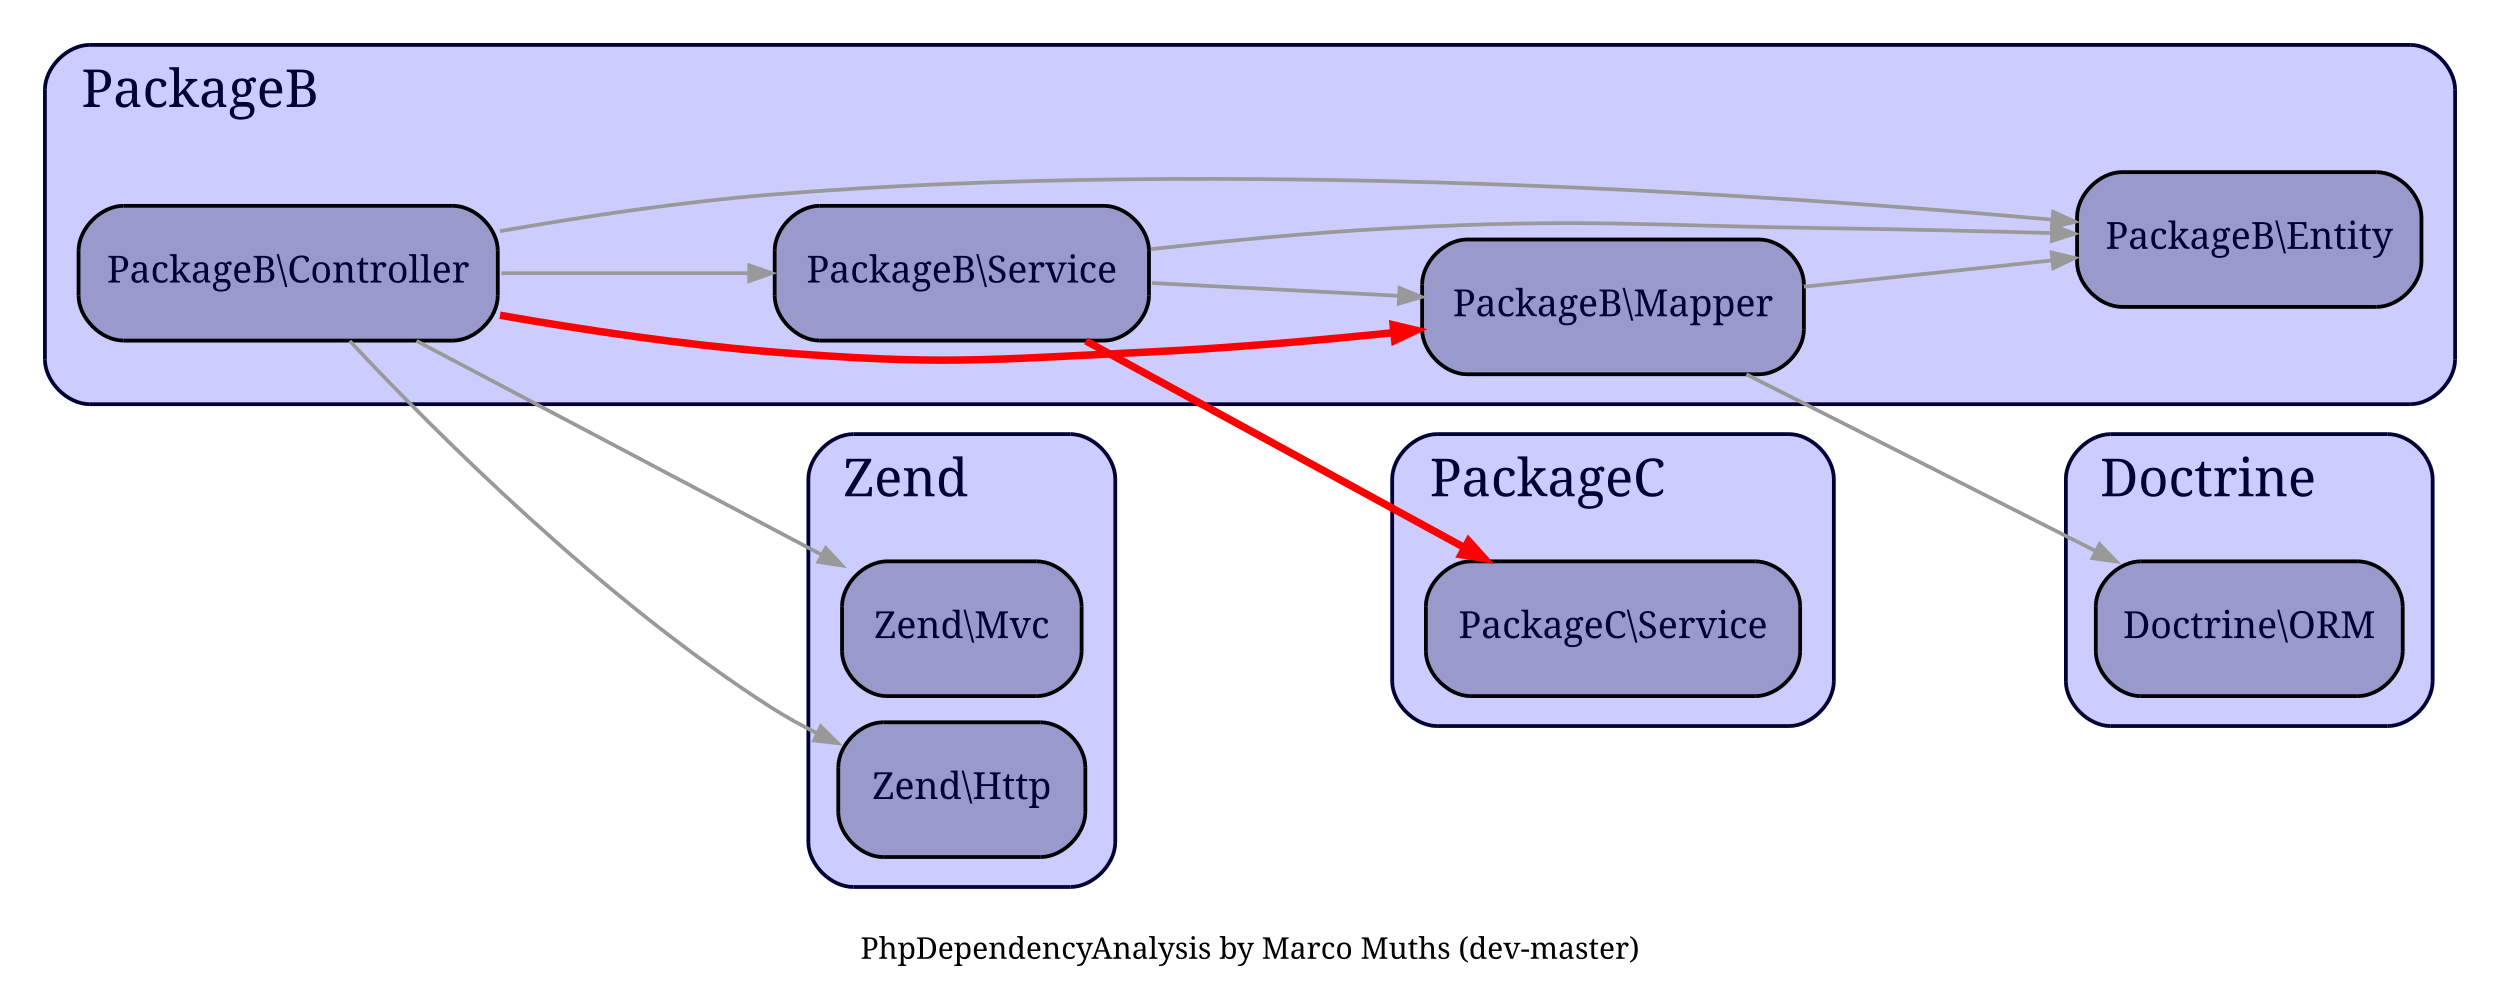
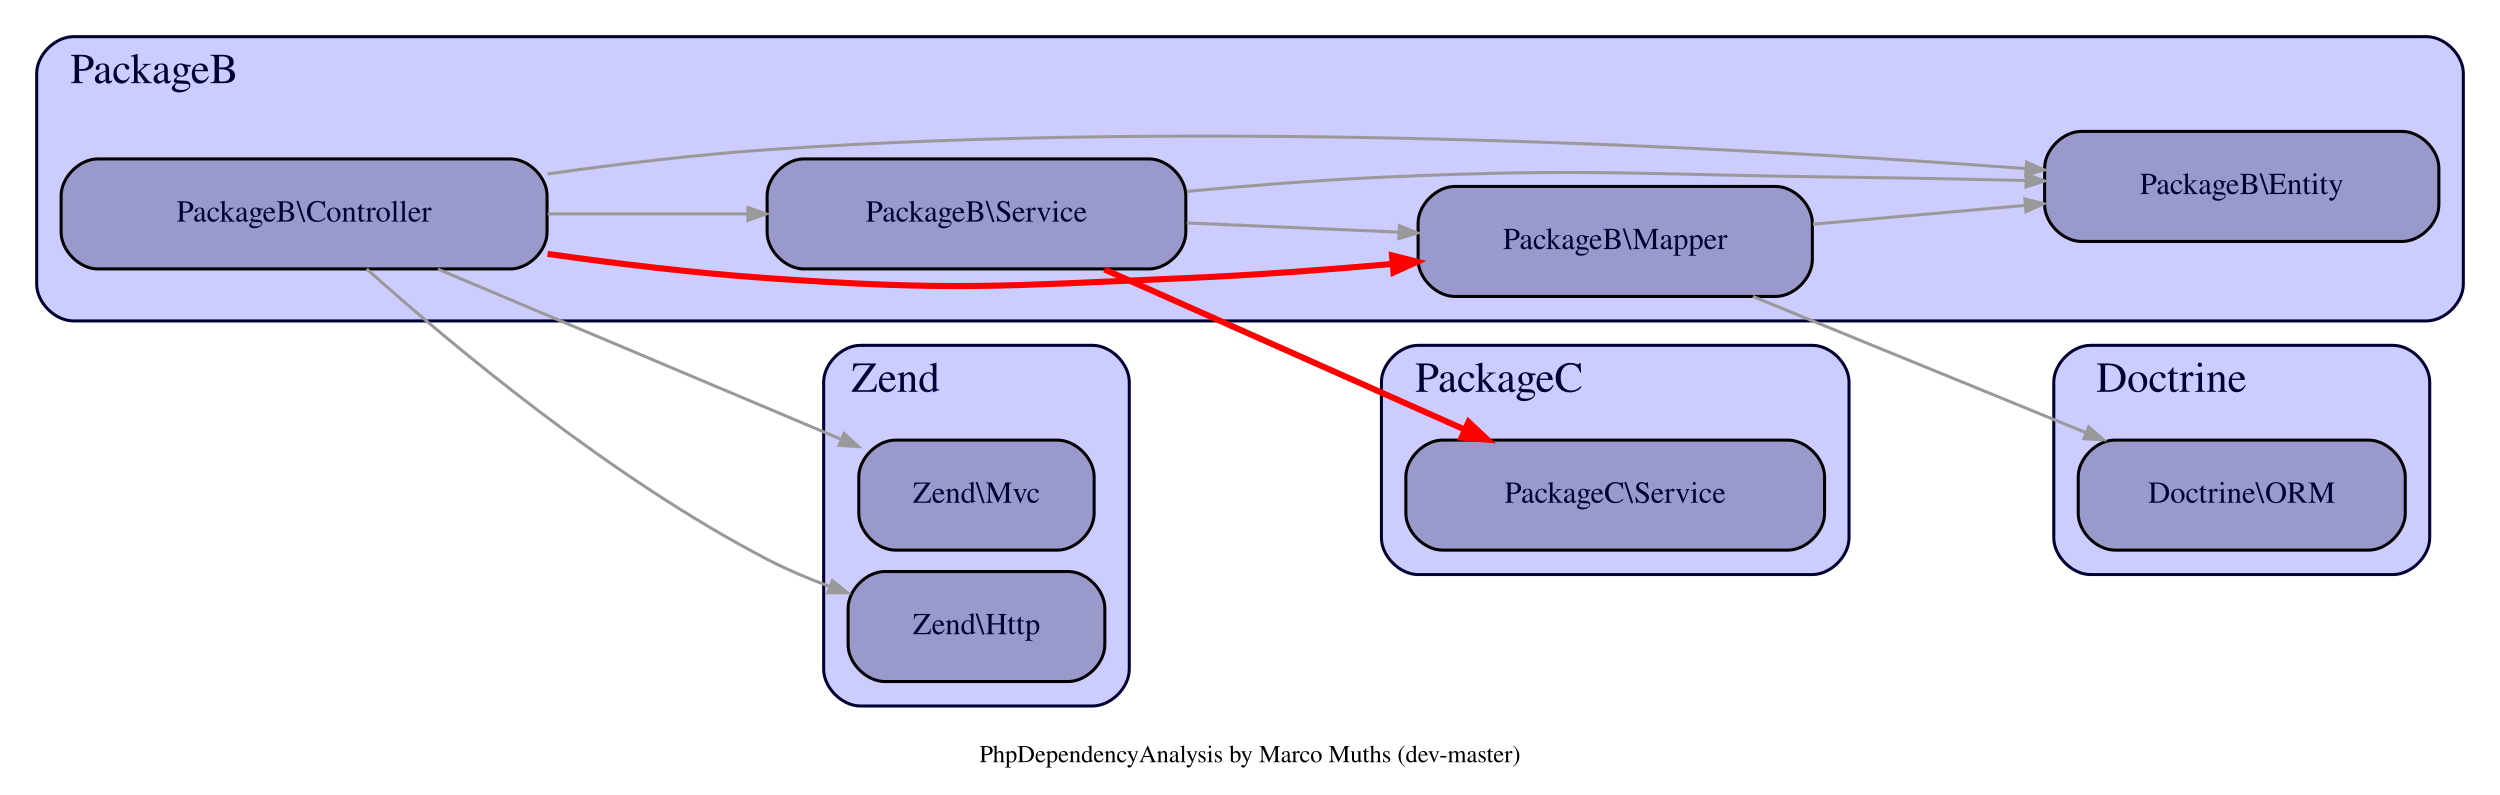
- <svg xmlns="http://www.w3.org/2000/svg" width="668pt" height="267pt" viewBox="0.00 0.00 668.00 267.00">
-   <g id="graph1" class="graph" transform="scale(1 1) rotate(0) translate(4 263)">
-     <polygon fill="white" stroke="white" points="-4,5 -4,-263 665,-263 665,5 -4,5" />
-     <text text-anchor="middle" x="330" y="-6.8" font-family="Times Roman,serif" font-size="8.00">PhpDependencyAnalysis by Marco Muths (dev-master)</text>
-     <g id="graph2" class="cluster">
-       <polygon fill="#ccccff" stroke="#ccccff" points="20,-155 640,-155 652,-167 652,-239 640,-251 20,-251 8,-239 8,-167 20,-155" />
-       <path fill="#ccccff" stroke="#ccccff" d="M640,-155C646,-155 652,-161 652,-167" />
-       <path fill="#ccccff" stroke="#ccccff" d="M652,-239C652,-245 646,-251 640,-251" />
-       <path fill="#ccccff" stroke="#ccccff" d="M20,-251C14,-251 8,-245 8,-239" />
-       <path fill="#ccccff" stroke="#ccccff" d="M8,-167C8,-161 14,-155 20,-155" />
-       <polyline fill="none" stroke="#000033" points="20,-155 640,-155 " />
-       <path fill="none" stroke="#000033" d="M640,-155C646,-155 652,-161 652,-167" />
-       <polyline fill="none" stroke="#000033" points="652,-167 652,-239 " />
-       <path fill="none" stroke="#000033" d="M652,-239C652,-245 646,-251 640,-251" />
-       <polyline fill="none" stroke="#000033" points="640,-251 20,-251 " />
-       <path fill="none" stroke="#000033" d="M20,-251C14,-251 8,-245 8,-239" />
-       <polyline fill="none" stroke="#000033" points="8,-239 8,-167 " />
-       <path fill="none" stroke="#000033" d="M8,-167C8,-161 14,-155 20,-155" />
-       <text text-anchor="middle" x="49.5" y="-234.4" font-family="Times Roman,serif" font-size="14.00" fill="#000033">PackageB</text>
+ <svg xmlns="http://www.w3.org/2000/svg" width="818pt" height="260pt" viewBox="0.00 0.00 818.00 260.00">
+   <g id="graph0" class="graph" transform="scale(1 1) rotate(0) translate(4 256)">
+     <polygon fill="white" stroke="none" points="-4,4 -4,-256 814,-256 814,4 -4,4" />
+     <text text-anchor="middle" x="405" y="-6.6" font-family="Times,serif" font-size="8.00">PhpDependencyAnalysis by Marco Muths (dev-master)</text>
+     <g id="clust1" class="cluster">
+       <path fill="#ccccff" stroke="#000033" d="M20,-151C20,-151 790,-151 790,-151 796,-151 802,-157 802,-163 802,-163 802,-232 802,-232 802,-238 796,-244 790,-244 790,-244 20,-244 20,-244 14,-244 8,-238 8,-232 8,-232 8,-163 8,-163 8,-157 14,-151 20,-151" />
+       <text text-anchor="middle" x="46.5" y="-228.8" font-family="Times,serif" font-size="14.00" fill="#000033">PackageB</text>
    </g>
-     <g id="graph3" class="cluster">
-       <polygon fill="#ccccff" stroke="#ccccff" points="380,-69 474,-69 486,-81 486,-135 474,-147 380,-147 368,-135 368,-81 380,-69" />
-       <path fill="#ccccff" stroke="#ccccff" d="M474,-69C480,-69 486,-75 486,-81" />
-       <path fill="#ccccff" stroke="#ccccff" d="M486,-135C486,-141 480,-147 474,-147" />
-       <path fill="#ccccff" stroke="#ccccff" d="M380,-147C374,-147 368,-141 368,-135" />
-       <path fill="#ccccff" stroke="#ccccff" d="M368,-81C368,-75 374,-69 380,-69" />
-       <polyline fill="none" stroke="#000033" points="380,-69 474,-69 " />
-       <path fill="none" stroke="#000033" d="M474,-69C480,-69 486,-75 486,-81" />
-       <polyline fill="none" stroke="#000033" points="486,-81 486,-135 " />
-       <path fill="none" stroke="#000033" d="M486,-135C486,-141 480,-147 474,-147" />
-       <polyline fill="none" stroke="#000033" points="474,-147 380,-147 " />
-       <path fill="none" stroke="#000033" d="M380,-147C374,-147 368,-141 368,-135" />
-       <polyline fill="none" stroke="#000033" points="368,-135 368,-81 " />
-       <path fill="none" stroke="#000033" d="M368,-81C368,-75 374,-69 380,-69" />
-       <text text-anchor="middle" x="409.5" y="-130.4" font-family="Times Roman,serif" font-size="14.00" fill="#000033">PackageC</text>
+     <g id="clust2" class="cluster">
+       <path fill="#ccccff" stroke="#000033" d="M680,-68C680,-68 779,-68 779,-68 785,-68 791,-74 791,-80 791,-80 791,-131 791,-131 791,-137 785,-143 779,-143 779,-143 680,-143 680,-143 674,-143 668,-137 668,-131 668,-131 668,-80 668,-80 668,-74 674,-68 680,-68" />
+       <text text-anchor="middle" x="706.5" y="-127.8" font-family="Times,serif" font-size="14.00" fill="#000033">Doctrine</text>
    </g>
-     <g id="graph4" class="cluster">
-       <polygon fill="#ccccff" stroke="#ccccff" points="560,-69 634,-69 646,-81 646,-135 634,-147 560,-147 548,-135 548,-81 560,-69" />
-       <path fill="#ccccff" stroke="#ccccff" d="M634,-69C640,-69 646,-75 646,-81" />
-       <path fill="#ccccff" stroke="#ccccff" d="M646,-135C646,-141 640,-147 634,-147" />
-       <path fill="#ccccff" stroke="#ccccff" d="M560,-147C554,-147 548,-141 548,-135" />
-       <path fill="#ccccff" stroke="#ccccff" d="M548,-81C548,-75 554,-69 560,-69" />
-       <polyline fill="none" stroke="#000033" points="560,-69 634,-69 " />
-       <path fill="none" stroke="#000033" d="M634,-69C640,-69 646,-75 646,-81" />
-       <polyline fill="none" stroke="#000033" points="646,-81 646,-135 " />
-       <path fill="none" stroke="#000033" d="M646,-135C646,-141 640,-147 634,-147" />
-       <polyline fill="none" stroke="#000033" points="634,-147 560,-147 " />
-       <path fill="none" stroke="#000033" d="M560,-147C554,-147 548,-141 548,-135" />
-       <polyline fill="none" stroke="#000033" points="548,-135 548,-81 " />
-       <path fill="none" stroke="#000033" d="M548,-81C548,-75 554,-69 560,-69" />
-       <text text-anchor="middle" x="586" y="-130.4" font-family="Times Roman,serif" font-size="14.00" fill="#000033">Doctrine</text>
+     <g id="clust3" class="cluster">
+       <path fill="#ccccff" stroke="#000033" d="M277.5,-25C277.5,-25 353.5,-25 353.5,-25 359.5,-25 365.5,-31 365.5,-37 365.5,-37 365.5,-131 365.5,-131 365.5,-137 359.5,-143 353.5,-143 353.5,-143 277.5,-143 277.5,-143 271.5,-143 265.5,-137 265.5,-131 265.5,-131 265.5,-37 265.5,-37 265.5,-31 271.5,-25 277.5,-25" />
+       <text text-anchor="middle" x="289" y="-127.8" font-family="Times,serif" font-size="14.00" fill="#000033">Zend</text>
    </g>
-     <g id="graph5" class="cluster">
-       <polygon fill="#ccccff" stroke="#ccccff" points="224,-26 282,-26 294,-38 294,-135 282,-147 224,-147 212,-135 212,-38 224,-26" />
-       <path fill="#ccccff" stroke="#ccccff" d="M282,-26C288,-26 294,-32 294,-38" />
-       <path fill="#ccccff" stroke="#ccccff" d="M294,-135C294,-141 288,-147 282,-147" />
-       <path fill="#ccccff" stroke="#ccccff" d="M224,-147C218,-147 212,-141 212,-135" />
-       <path fill="#ccccff" stroke="#ccccff" d="M212,-38C212,-32 218,-26 224,-26" />
-       <polyline fill="none" stroke="#000033" points="224,-26 282,-26 " />
-       <path fill="none" stroke="#000033" d="M282,-26C288,-26 294,-32 294,-38" />
-       <polyline fill="none" stroke="#000033" points="294,-38 294,-135 " />
-       <path fill="none" stroke="#000033" d="M294,-135C294,-141 288,-147 282,-147" />
-       <polyline fill="none" stroke="#000033" points="282,-147 224,-147 " />
-       <path fill="none" stroke="#000033" d="M224,-147C218,-147 212,-141 212,-135" />
-       <polyline fill="none" stroke="#000033" points="212,-135 212,-38 " />
-       <path fill="none" stroke="#000033" d="M212,-38C212,-32 218,-26 224,-26" />
-       <text text-anchor="middle" x="238" y="-130.4" font-family="Times Roman,serif" font-size="14.00" fill="#000033">Zend</text>
+     <g id="clust4" class="cluster">
+       <path fill="#ccccff" stroke="#000033" d="M460,-68C460,-68 589,-68 589,-68 595,-68 601,-74 601,-80 601,-80 601,-131 601,-131 601,-137 595,-143 589,-143 589,-143 460,-143 460,-143 454,-143 448,-137 448,-131 448,-131 448,-80 448,-80 448,-74 454,-68 460,-68" />
+       <text text-anchor="middle" x="486.5" y="-127.8" font-family="Times,serif" font-size="14.00" fill="#000033">PackageC</text>
+     </g>
+     <g id="node1" class="node">
+       <path fill="#9999cc" stroke="black" d="M577,-195C577,-195 472,-195 472,-195 466,-195 460,-189 460,-183 460,-183 460,-171 460,-171 460,-165 466,-159 472,-159 472,-159 577,-159 577,-159 583,-159 589,-165 589,-171 589,-171 589,-183 589,-183 589,-189 583,-195 577,-195" />
+       <text text-anchor="middle" x="524.5" y="-174.5" font-family="Times,serif" font-size="10.00" fill="#000033">PackageB\Mapper</text>
    </g>
    <g id="node2" class="node">
-       <polygon fill="#9999cc" stroke="#9999cc" points="291,-208 215,-208 203,-196 203,-184 215,-172 291,-172 303,-184 303,-196 291,-208" />
-       <path fill="#9999cc" stroke="#9999cc" d="M215,-208C209,-208 203,-202 203,-196" />
-       <path fill="#9999cc" stroke="#9999cc" d="M203,-184C203,-178 209,-172 215,-172" />
-       <path fill="#9999cc" stroke="#9999cc" d="M291,-172C297,-172 303,-178 303,-184" />
-       <path fill="#9999cc" stroke="#9999cc" d="M303,-196C303,-202 297,-208 291,-208" />
-       <polyline fill="none" stroke="black" points="291,-208 215,-208 " />
-       <path fill="none" stroke="black" d="M215,-208C209,-208 203,-202 203,-196" />
-       <polyline fill="none" stroke="black" points="203,-196 203,-184 " />
-       <path fill="none" stroke="black" d="M203,-184C203,-178 209,-172 215,-172" />
-       <polyline fill="none" stroke="black" points="215,-172 291,-172 " />
-       <path fill="none" stroke="black" d="M291,-172C297,-172 303,-178 303,-184" />
-       <polyline fill="none" stroke="black" points="303,-184 303,-196 " />
-       <path fill="none" stroke="black" d="M303,-196C303,-202 297,-208 291,-208" />
-       <text text-anchor="middle" x="253" y="-187.5" font-family="Times Roman,serif" font-size="10.00" fill="#000033">PackageB\Service</text>
+       <path fill="#9999cc" stroke="black" d="M782,-213C782,-213 677,-213 677,-213 671,-213 665,-207 665,-201 665,-201 665,-189 665,-189 665,-183 671,-177 677,-177 677,-177 782,-177 782,-177 788,-177 794,-183 794,-189 794,-189 794,-201 794,-201 794,-207 788,-213 782,-213" />
+       <text text-anchor="middle" x="729.5" y="-192.5" font-family="Times,serif" font-size="10.00" fill="#000033">PackageB\Entity</text>
+     </g>
+     <g id="edge1" class="edge">
+       <path fill="none" stroke="#999999" d="M589.173,-182.646C611.268,-184.605 636.153,-186.812 658.715,-188.812" />
+       <polygon fill="#999999" stroke="#999999" points="658.542,-190.905 664.704,-189.343 658.913,-186.721 658.542,-190.905" />
+     </g>
+     <g id="node5" class="node">
+       <path fill="#9999cc" stroke="black" d="M771,-112C771,-112 688,-112 688,-112 682,-112 676,-106 676,-100 676,-100 676,-88 676,-88 676,-82 682,-76 688,-76 688,-76 771,-76 771,-76 777,-76 783,-82 783,-88 783,-88 783,-100 783,-100 783,-106 777,-112 771,-112" />
+       <text text-anchor="middle" x="729.5" y="-91.5" font-family="Times,serif" font-size="10.00" fill="#000033">Doctrine\ORM</text>
+     </g>
+     <g id="edge2" class="edge">
+       <path fill="none" stroke="#999999" d="M569.548,-158.99C601.626,-145.875 645.118,-128.092 678.5,-114.443" />
+       <polygon fill="#999999" stroke="#999999" points="679.429,-116.332 684.188,-112.118 677.839,-112.445 679.429,-116.332" />
    </g>
    <g id="node3" class="node">
-       <polygon fill="#9999cc" stroke="#9999cc" points="466,-199 388,-199 376,-187 376,-175 388,-163 466,-163 478,-175 478,-187 466,-199" />
-       <path fill="#9999cc" stroke="#9999cc" d="M388,-199C382,-199 376,-193 376,-187" />
-       <path fill="#9999cc" stroke="#9999cc" d="M376,-175C376,-169 382,-163 388,-163" />
-       <path fill="#9999cc" stroke="#9999cc" d="M466,-163C472,-163 478,-169 478,-175" />
-       <path fill="#9999cc" stroke="#9999cc" d="M478,-187C478,-193 472,-199 466,-199" />
-       <polyline fill="none" stroke="black" points="466,-199 388,-199 " />
-       <path fill="none" stroke="black" d="M388,-199C382,-199 376,-193 376,-187" />
-       <polyline fill="none" stroke="black" points="376,-187 376,-175 " />
-       <path fill="none" stroke="black" d="M376,-175C376,-169 382,-163 388,-163" />
-       <polyline fill="none" stroke="black" points="388,-163 466,-163 " />
-       <path fill="none" stroke="black" d="M466,-163C472,-163 478,-169 478,-175" />
-       <polyline fill="none" stroke="black" points="478,-175 478,-187 " />
-       <path fill="none" stroke="black" d="M478,-187C478,-193 472,-199 466,-199" />
-       <text text-anchor="middle" x="427" y="-178.5" font-family="Times Roman,serif" font-size="10.00" fill="#000033">PackageB\Mapper</text>
+       <path fill="#9999cc" stroke="black" d="M163,-204C163,-204 28,-204 28,-204 22,-204 16,-198 16,-192 16,-192 16,-180 16,-180 16,-174 22,-168 28,-168 28,-168 163,-168 163,-168 169,-168 175,-174 175,-180 175,-180 175,-192 175,-192 175,-198 169,-204 163,-204" />
+       <text text-anchor="middle" x="95.5" y="-183.5" font-family="Times,serif" font-size="10.00" fill="#000033">PackageB\Controller</text>
+     </g>
+     <g id="edge3" class="edge">
+       <path fill="none" stroke="#ff0000" stroke-width="2" d="M175.174,-172.926C198.25,-169.66 223.577,-166.626 247,-165 307.743,-160.783 323.167,-162.388 384,-165 405.965,-165.943 429.823,-167.718 451.493,-169.618" />
+       <polygon fill="#ff0000" stroke="#ff0000" stroke-width="2" points="451.465,-172.427 459.683,-170.352 451.965,-166.849 451.465,-172.427" />
+     </g>
+     <g id="edge4" class="edge">
+       <path fill="none" stroke="#999999" d="M175.174,-199.074C198.25,-202.34 223.577,-205.374 247,-207 393.316,-217.159 565.167,-207.764 658.876,-200.841" />
+       <polygon fill="#999999" stroke="#999999" points="659.108,-202.929 664.935,-200.389 658.795,-198.741 659.108,-202.929" />
+     </g>
+     <g id="node4" class="node">
+       <path fill="#9999cc" stroke="black" d="M372,-204C372,-204 259,-204 259,-204 253,-204 247,-198 247,-192 247,-192 247,-180 247,-180 247,-174 253,-168 259,-168 259,-168 372,-168 372,-168 378,-168 384,-174 384,-180 384,-180 384,-192 384,-192 384,-198 378,-204 372,-204" />
+       <text text-anchor="middle" x="315.5" y="-183.5" font-family="Times,serif" font-size="10.00" fill="#000033">PackageB\Service</text>
+     </g>
+     <g id="edge5" class="edge">
+       <path fill="none" stroke="#999999" d="M175.203,-186C196.515,-186 219.507,-186 240.548,-186" />
+       <polygon fill="#999999" stroke="#999999" points="240.718,-188.1 246.718,-186 240.718,-183.9 240.718,-188.1" />
+     </g>
+     <g id="node6" class="node">
+       <path fill="#9999cc" stroke="black" d="M342,-112C342,-112 289,-112 289,-112 283,-112 277,-106 277,-100 277,-100 277,-88 277,-88 277,-82 283,-76 289,-76 289,-76 342,-76 342,-76 348,-76 354,-82 354,-88 354,-88 354,-100 354,-100 354,-106 348,-112 342,-112" />
+       <text text-anchor="middle" x="315.5" y="-91.5" font-family="Times,serif" font-size="10.00" fill="#000033">Zend\Mvc</text>
    </g>
    <g id="edge6" class="edge">
-       <path fill="none" stroke="#999999" d="M303.796,-187.373C324.429,-186.305 348.369,-185.067 369.628,-183.968" />
-       <polygon fill="#999999" stroke="#999999" points="369.956,-186.053 375.84,-183.646 369.739,-181.859 369.956,-186.053" />
+       <path fill="none" stroke="#999999" d="M139.31,-167.934C177.327,-151.889 232.635,-128.549 270.892,-112.403" />
+       <polygon fill="#999999" stroke="#999999" points="272.169,-114.144 276.881,-109.876 270.536,-110.274 272.169,-114.144" />
    </g>
-     <g id="node4" class="node">
-       <polygon fill="#9999cc" stroke="#9999cc" points="631,-217 563,-217 551,-205 551,-193 563,-181 631,-181 643,-193 643,-205 631,-217" />
-       <path fill="#9999cc" stroke="#9999cc" d="M563,-217C557,-217 551,-211 551,-205" />
-       <path fill="#9999cc" stroke="#9999cc" d="M551,-193C551,-187 557,-181 563,-181" />
-       <path fill="#9999cc" stroke="#9999cc" d="M631,-181C637,-181 643,-187 643,-193" />
-       <path fill="#9999cc" stroke="#9999cc" d="M643,-205C643,-211 637,-217 631,-217" />
-       <polyline fill="none" stroke="black" points="631,-217 563,-217 " />
-       <path fill="none" stroke="black" d="M563,-217C557,-217 551,-211 551,-205" />
-       <polyline fill="none" stroke="black" points="551,-205 551,-193 " />
-       <path fill="none" stroke="black" d="M551,-193C551,-187 557,-181 563,-181" />
-       <polyline fill="none" stroke="black" points="563,-181 631,-181 " />
-       <path fill="none" stroke="black" d="M631,-181C637,-181 643,-187 643,-193" />
-       <polyline fill="none" stroke="black" points="643,-193 643,-205 " />
-       <path fill="none" stroke="black" d="M643,-205C643,-211 637,-217 631,-217" />
-       <text text-anchor="middle" x="597" y="-196.5" font-family="Times Roman,serif" font-size="10.00" fill="#000033">PackageB\Entity</text>
+     <g id="node7" class="node">
+       <path fill="#9999cc" stroke="black" d="M345.5,-69C345.5,-69 285.5,-69 285.5,-69 279.5,-69 273.5,-63 273.5,-57 273.5,-57 273.5,-45 273.5,-45 273.5,-39 279.5,-33 285.5,-33 285.5,-33 345.5,-33 345.5,-33 351.5,-33 357.5,-39 357.5,-45 357.5,-45 357.5,-57 357.5,-57 357.5,-63 351.5,-69 345.5,-69" />
+       <text text-anchor="middle" x="315.5" y="-48.5" font-family="Times,serif" font-size="10.00" fill="#000033">Zend\Http</text>
+     </g>
+     <g id="edge7" class="edge">
+       <path fill="none" stroke="#999999" d="M115.992,-167.982C143.387,-143.487 195.691,-99.683 247,-73 253.407,-69.668 260.418,-66.709 267.419,-64.126" />
+       <polygon fill="#999999" stroke="#999999" points="268.333,-66.03 273.286,-62.045 266.929,-62.072 268.333,-66.03" />
    </g>
    <g id="edge8" class="edge">
-       <path fill="none" stroke="#999999" d="M303.577,-196.425C323.602,-198.668 346.851,-200.9 368,-202 420.374,-204.725 433.56,-202.709 486,-202 504.964,-201.744 525.745,-201.241 544.146,-200.72" />
-       <polygon fill="#999999" stroke="#999999" points="544.352,-202.815 550.289,-200.543 544.231,-198.617 544.352,-202.815" />
+       <path fill="none" stroke="#999999" d="M384.28,-183.053C406.482,-182.088 431.183,-181.014 453.543,-180.042" />
+       <polygon fill="#999999" stroke="#999999" points="453.88,-182.129 459.784,-179.77 453.698,-177.933 453.88,-182.129" />
    </g>
-     <g id="node7" class="node">
-       <polygon fill="#9999cc" stroke="#9999cc" points="465,-113 389,-113 377,-101 377,-89 389,-77 465,-77 477,-89 477,-101 465,-113" />
-       <path fill="#9999cc" stroke="#9999cc" d="M389,-113C383,-113 377,-107 377,-101" />
-       <path fill="#9999cc" stroke="#9999cc" d="M377,-89C377,-83 383,-77 389,-77" />
-       <path fill="#9999cc" stroke="#9999cc" d="M465,-77C471,-77 477,-83 477,-89" />
-       <path fill="#9999cc" stroke="#9999cc" d="M477,-101C477,-107 471,-113 465,-113" />
-       <polyline fill="none" stroke="black" points="465,-113 389,-113 " />
-       <path fill="none" stroke="black" d="M389,-113C383,-113 377,-107 377,-101" />
-       <polyline fill="none" stroke="black" points="377,-101 377,-89 " />
-       <path fill="none" stroke="black" d="M377,-89C377,-83 383,-77 389,-77" />
-       <polyline fill="none" stroke="black" points="389,-77 465,-77 " />
-       <path fill="none" stroke="black" d="M465,-77C471,-77 477,-83 477,-89" />
-       <polyline fill="none" stroke="black" points="477,-89 477,-101 " />
-       <path fill="none" stroke="black" d="M477,-101C477,-107 471,-113 465,-113" />
-       <text text-anchor="middle" x="427" y="-92.5" font-family="Times Roman,serif" font-size="10.00" fill="#000033">PackageC\Service</text>
+     <g id="edge9" class="edge">
+       <path fill="none" stroke="#999999" d="M384.331,-193.378C404.769,-195.28 427.275,-197.056 448,-198 515.93,-201.093 533.005,-198.8 601,-198 619.698,-197.78 639.935,-197.379 658.661,-196.94" />
+       <polygon fill="#999999" stroke="#999999" points="659.001,-199.032 664.949,-196.789 658.901,-194.833 659.001,-199.032" />
+     </g>
+     <g id="node8" class="node">
+       <path fill="#9999cc" stroke="black" d="M581,-112C581,-112 468,-112 468,-112 462,-112 456,-106 456,-100 456,-100 456,-88 456,-88 456,-82 462,-76 468,-76 468,-76 581,-76 581,-76 587,-76 593,-82 593,-88 593,-88 593,-100 593,-100 593,-106 587,-112 581,-112" />
+       <text text-anchor="middle" x="524.5" y="-91.5" font-family="Times,serif" font-size="10.00" fill="#000033">PackageC\Service</text>
    </g>
    <g id="edge10" class="edge">
-       <path fill="none" stroke="#ff0000" stroke-width="2" d="M286.138,-171.908C314.801,-156.258 356.324,-133.587 386.865,-116.913" />
-       <polygon fill="#ff0000" stroke="#ff0000" points="388.306,-119.316 393.986,-113.025 385.622,-114.401 388.306,-119.316" />
-     </g>
-     <g id="edge14" class="edge">
-       <path fill="none" stroke="#999999" d="M478.006,-186.401C498.924,-188.615 523.131,-191.179 544.229,-193.412" />
-       <polygon fill="#999999" stroke="#999999" points="544.192,-195.52 550.38,-194.064 544.634,-191.344 544.192,-195.52" />
-     </g>
-     <g id="node9" class="node">
-       <polygon fill="#9999cc" stroke="#9999cc" points="626,-113 568,-113 556,-101 556,-89 568,-77 626,-77 638,-89 638,-101 626,-113" />
-       <path fill="#9999cc" stroke="#9999cc" d="M568,-113C562,-113 556,-107 556,-101" />
-       <path fill="#9999cc" stroke="#9999cc" d="M556,-89C556,-83 562,-77 568,-77" />
-       <path fill="#9999cc" stroke="#9999cc" d="M626,-77C632,-77 638,-83 638,-89" />
-       <path fill="#9999cc" stroke="#9999cc" d="M638,-101C638,-107 632,-113 626,-113" />
-       <polyline fill="none" stroke="black" points="626,-113 568,-113 " />
-       <path fill="none" stroke="black" d="M568,-113C562,-113 556,-107 556,-101" />
-       <polyline fill="none" stroke="black" points="556,-101 556,-89 " />
-       <path fill="none" stroke="black" d="M556,-89C556,-83 562,-77 568,-77" />
-       <polyline fill="none" stroke="black" points="568,-77 626,-77 " />
-       <path fill="none" stroke="black" d="M626,-77C632,-77 638,-83 638,-89" />
-       <polyline fill="none" stroke="black" points="638,-89 638,-101 " />
-       <path fill="none" stroke="black" d="M638,-101C638,-107 632,-113 626,-113" />
-       <text text-anchor="middle" x="597" y="-92.5" font-family="Times Roman,serif" font-size="10.00" fill="#000033">Doctrine\ORM</text>
-     </g>
-     <g id="edge12" class="edge">
-       <path fill="none" stroke="#999999" d="M462.638,-162.972C489.838,-149.211 527.359,-130.23 555.84,-115.822" />
-       <polygon fill="#999999" stroke="#999999" points="557.003,-117.587 561.409,-113.005 555.107,-113.839 557.003,-117.587" />
-     </g>
-     <g id="node5" class="node">
-       <polygon fill="#9999cc" stroke="#9999cc" points="117,-208 29,-208 17,-196 17,-184 29,-172 117,-172 129,-184 129,-196 117,-208" />
-       <path fill="#9999cc" stroke="#9999cc" d="M29,-208C23,-208 17,-202 17,-196" />
-       <path fill="#9999cc" stroke="#9999cc" d="M17,-184C17,-178 23,-172 29,-172" />
-       <path fill="#9999cc" stroke="#9999cc" d="M117,-172C123,-172 129,-178 129,-184" />
-       <path fill="#9999cc" stroke="#9999cc" d="M129,-196C129,-202 123,-208 117,-208" />
-       <polyline fill="none" stroke="black" points="117,-208 29,-208 " />
-       <path fill="none" stroke="black" d="M29,-208C23,-208 17,-202 17,-196" />
-       <polyline fill="none" stroke="black" points="17,-196 17,-184 " />
-       <path fill="none" stroke="black" d="M17,-184C17,-178 23,-172 29,-172" />
-       <polyline fill="none" stroke="black" points="29,-172 117,-172 " />
-       <path fill="none" stroke="black" d="M117,-172C123,-172 129,-178 129,-184" />
-       <polyline fill="none" stroke="black" points="129,-184 129,-196 " />
-       <path fill="none" stroke="black" d="M129,-196C129,-202 123,-208 117,-208" />
-       <text text-anchor="middle" x="73" y="-187.5" font-family="Times Roman,serif" font-size="10.00" fill="#000033">PackageB\Controller</text>
-     </g>
-     <g id="edge20" class="edge">
-       <path fill="none" stroke="#999999" d="M129.953,-190C151.045,-190 174.95,-190 196.042,-190" />
-       <polygon fill="#999999" stroke="#999999" points="196.201,-192.1 202.201,-190 196.201,-187.9 196.201,-192.1" />
-     </g>
-     <g id="edge22" class="edge">
-       <path fill="none" stroke="#ff0000" stroke-width="2" d="M129.592,-178.761C152.036,-174.835 178.139,-170.929 202,-169 247.186,-165.346 258.72,-166.796 304,-169 324.813,-170.013 347.537,-171.984 367.726,-174.041" />
-       <polygon fill="#ff0000" stroke="#ff0000" points="367.668,-176.85 375.915,-174.894 368.248,-171.28 367.668,-176.85" />
-     </g>
-     <g id="edge24" class="edge">
-       <path fill="none" stroke="#999999" d="M129.592,-201.239C152.036,-205.165 178.139,-209.071 202,-211 324.221,-220.883 468.312,-211.118 544.165,-204.322" />
-       <polygon fill="#999999" stroke="#999999" points="544.612,-206.39 550.398,-203.756 544.233,-202.207 544.612,-206.39" />
-     </g>
-     <g id="node11" class="node">
-       <polygon fill="#9999cc" stroke="#9999cc" points="273,-113 233,-113 221,-101 221,-89 233,-77 273,-77 285,-89 285,-101 273,-113" />
-       <path fill="#9999cc" stroke="#9999cc" d="M233,-113C227,-113 221,-107 221,-101" />
-       <path fill="#9999cc" stroke="#9999cc" d="M221,-89C221,-83 227,-77 233,-77" />
-       <path fill="#9999cc" stroke="#9999cc" d="M273,-77C279,-77 285,-83 285,-89" />
-       <path fill="#9999cc" stroke="#9999cc" d="M285,-101C285,-107 279,-113 273,-113" />
-       <polyline fill="none" stroke="black" points="273,-113 233,-113 " />
-       <path fill="none" stroke="black" d="M233,-113C227,-113 221,-107 221,-101" />
-       <polyline fill="none" stroke="black" points="221,-101 221,-89 " />
-       <path fill="none" stroke="black" d="M221,-89C221,-83 227,-77 233,-77" />
-       <polyline fill="none" stroke="black" points="233,-77 273,-77 " />
-       <path fill="none" stroke="black" d="M273,-77C279,-77 285,-83 285,-89" />
-       <polyline fill="none" stroke="black" points="285,-89 285,-101 " />
-       <path fill="none" stroke="black" d="M285,-101C285,-107 279,-113 273,-113" />
-       <text text-anchor="middle" x="253" y="-92.5" font-family="Times Roman,serif" font-size="10.00" fill="#000033">Zend\Mvc</text>
-     </g>
-     <g id="edge16" class="edge">
-       <path fill="none" stroke="#999999" d="M107.28,-171.908C138.233,-155.572 183.681,-131.585 215.57,-114.755" />
-       <polygon fill="#999999" stroke="#999999" points="216.637,-116.566 220.963,-111.908 214.677,-112.852 216.637,-116.566" />
-     </g>
-     <g id="node12" class="node">
-       <polygon fill="#9999cc" stroke="#9999cc" points="274,-70 232,-70 220,-58 220,-46 232,-34 274,-34 286,-46 286,-58 274,-70" />
-       <path fill="#9999cc" stroke="#9999cc" d="M232,-70C226,-70 220,-64 220,-58" />
-       <path fill="#9999cc" stroke="#9999cc" d="M220,-46C220,-40 226,-34 232,-34" />
-       <path fill="#9999cc" stroke="#9999cc" d="M274,-34C280,-34 286,-40 286,-46" />
-       <path fill="#9999cc" stroke="#9999cc" d="M286,-58C286,-64 280,-70 274,-70" />
-       <polyline fill="none" stroke="black" points="274,-70 232,-70 " />
-       <path fill="none" stroke="black" d="M232,-70C226,-70 220,-64 220,-58" />
-       <polyline fill="none" stroke="black" points="220,-58 220,-46 " />
-       <path fill="none" stroke="black" d="M220,-46C220,-40 226,-34 232,-34" />
-       <polyline fill="none" stroke="black" points="232,-34 274,-34 " />
-       <path fill="none" stroke="black" d="M274,-34C280,-34 286,-40 286,-46" />
-       <polyline fill="none" stroke="black" points="286,-46 286,-58 " />
-       <path fill="none" stroke="black" d="M286,-58C286,-64 280,-70 274,-70" />
-       <text text-anchor="middle" x="253" y="-49.5" font-family="Times Roman,serif" font-size="10.00" fill="#000033">Zend\Http</text>
-     </g>
-     <g id="edge18" class="edge">
-       <path fill="none" stroke="#999999" d="M89.448,-171.894C112.629,-147.203 157.113,-102.76 202,-74 205.882,-71.513 210.093,-69.187 214.375,-67.05" />
-       <polygon fill="#999999" stroke="#999999" points="215.311,-68.93 219.816,-64.445 213.498,-65.141 215.311,-68.93" />
+       <path fill="none" stroke="#ff0000" stroke-width="2" d="M357.397,-167.824C391.277,-152.766 439.492,-131.337 475.256,-115.442" />
+       <polygon fill="#ff0000" stroke="#ff0000" stroke-width="2" points="476.515,-117.946 482.688,-112.138 474.241,-112.829 476.515,-117.946" />
    </g>
  </g>
</svg>
